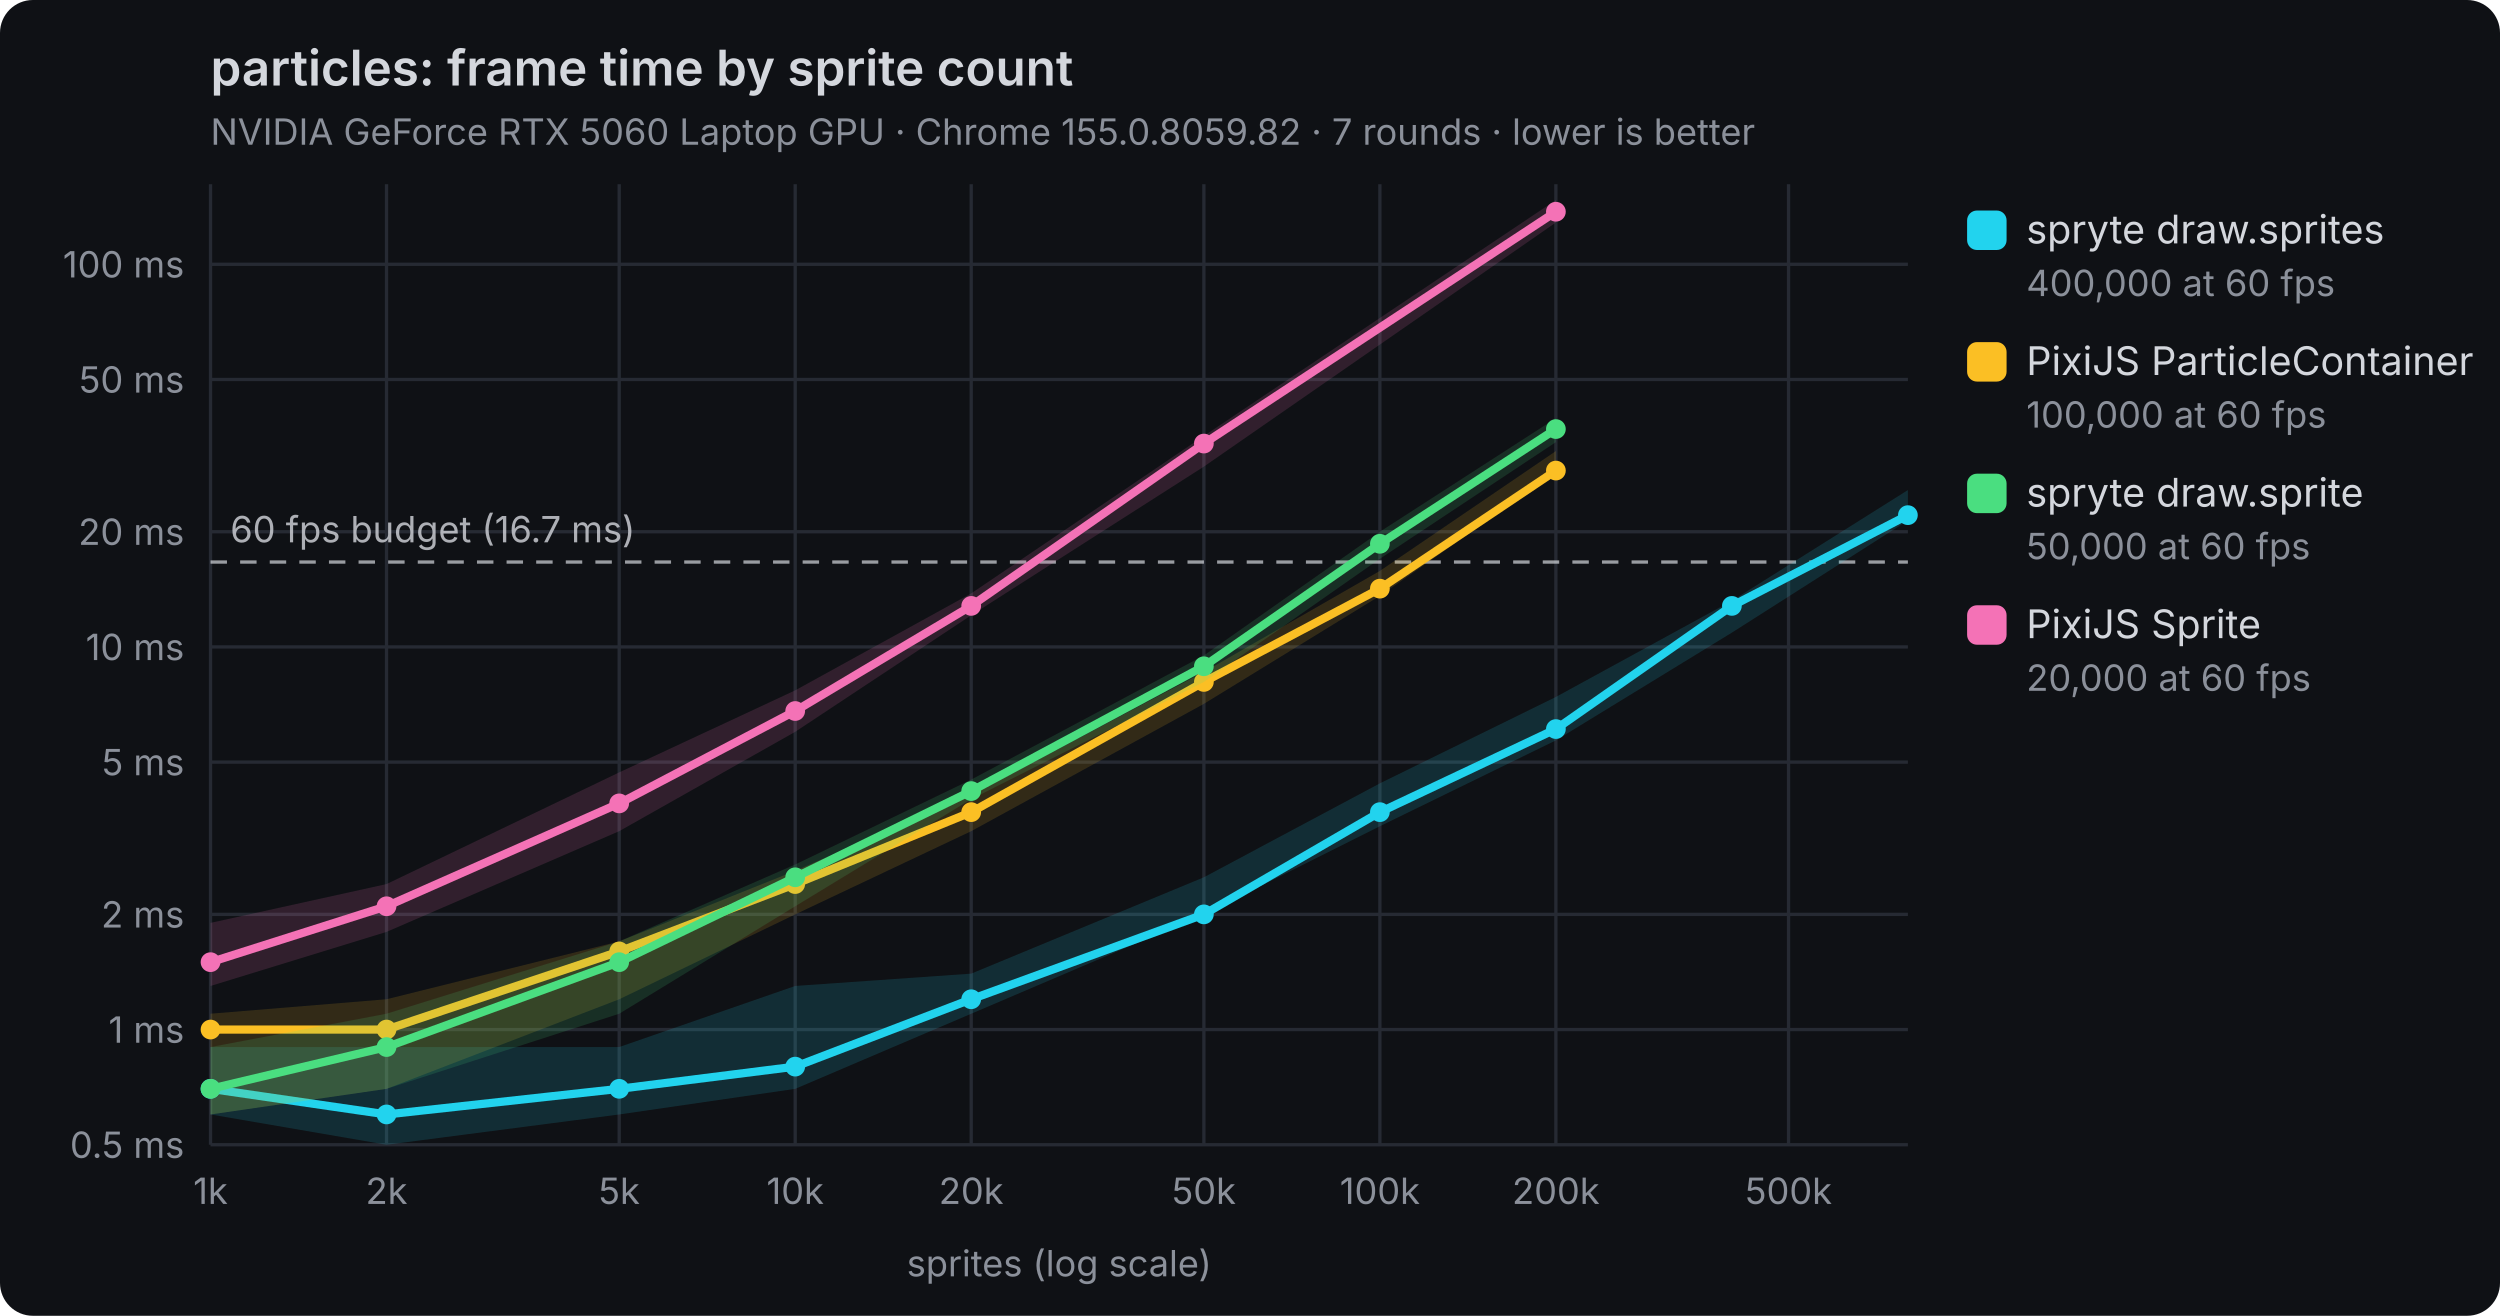
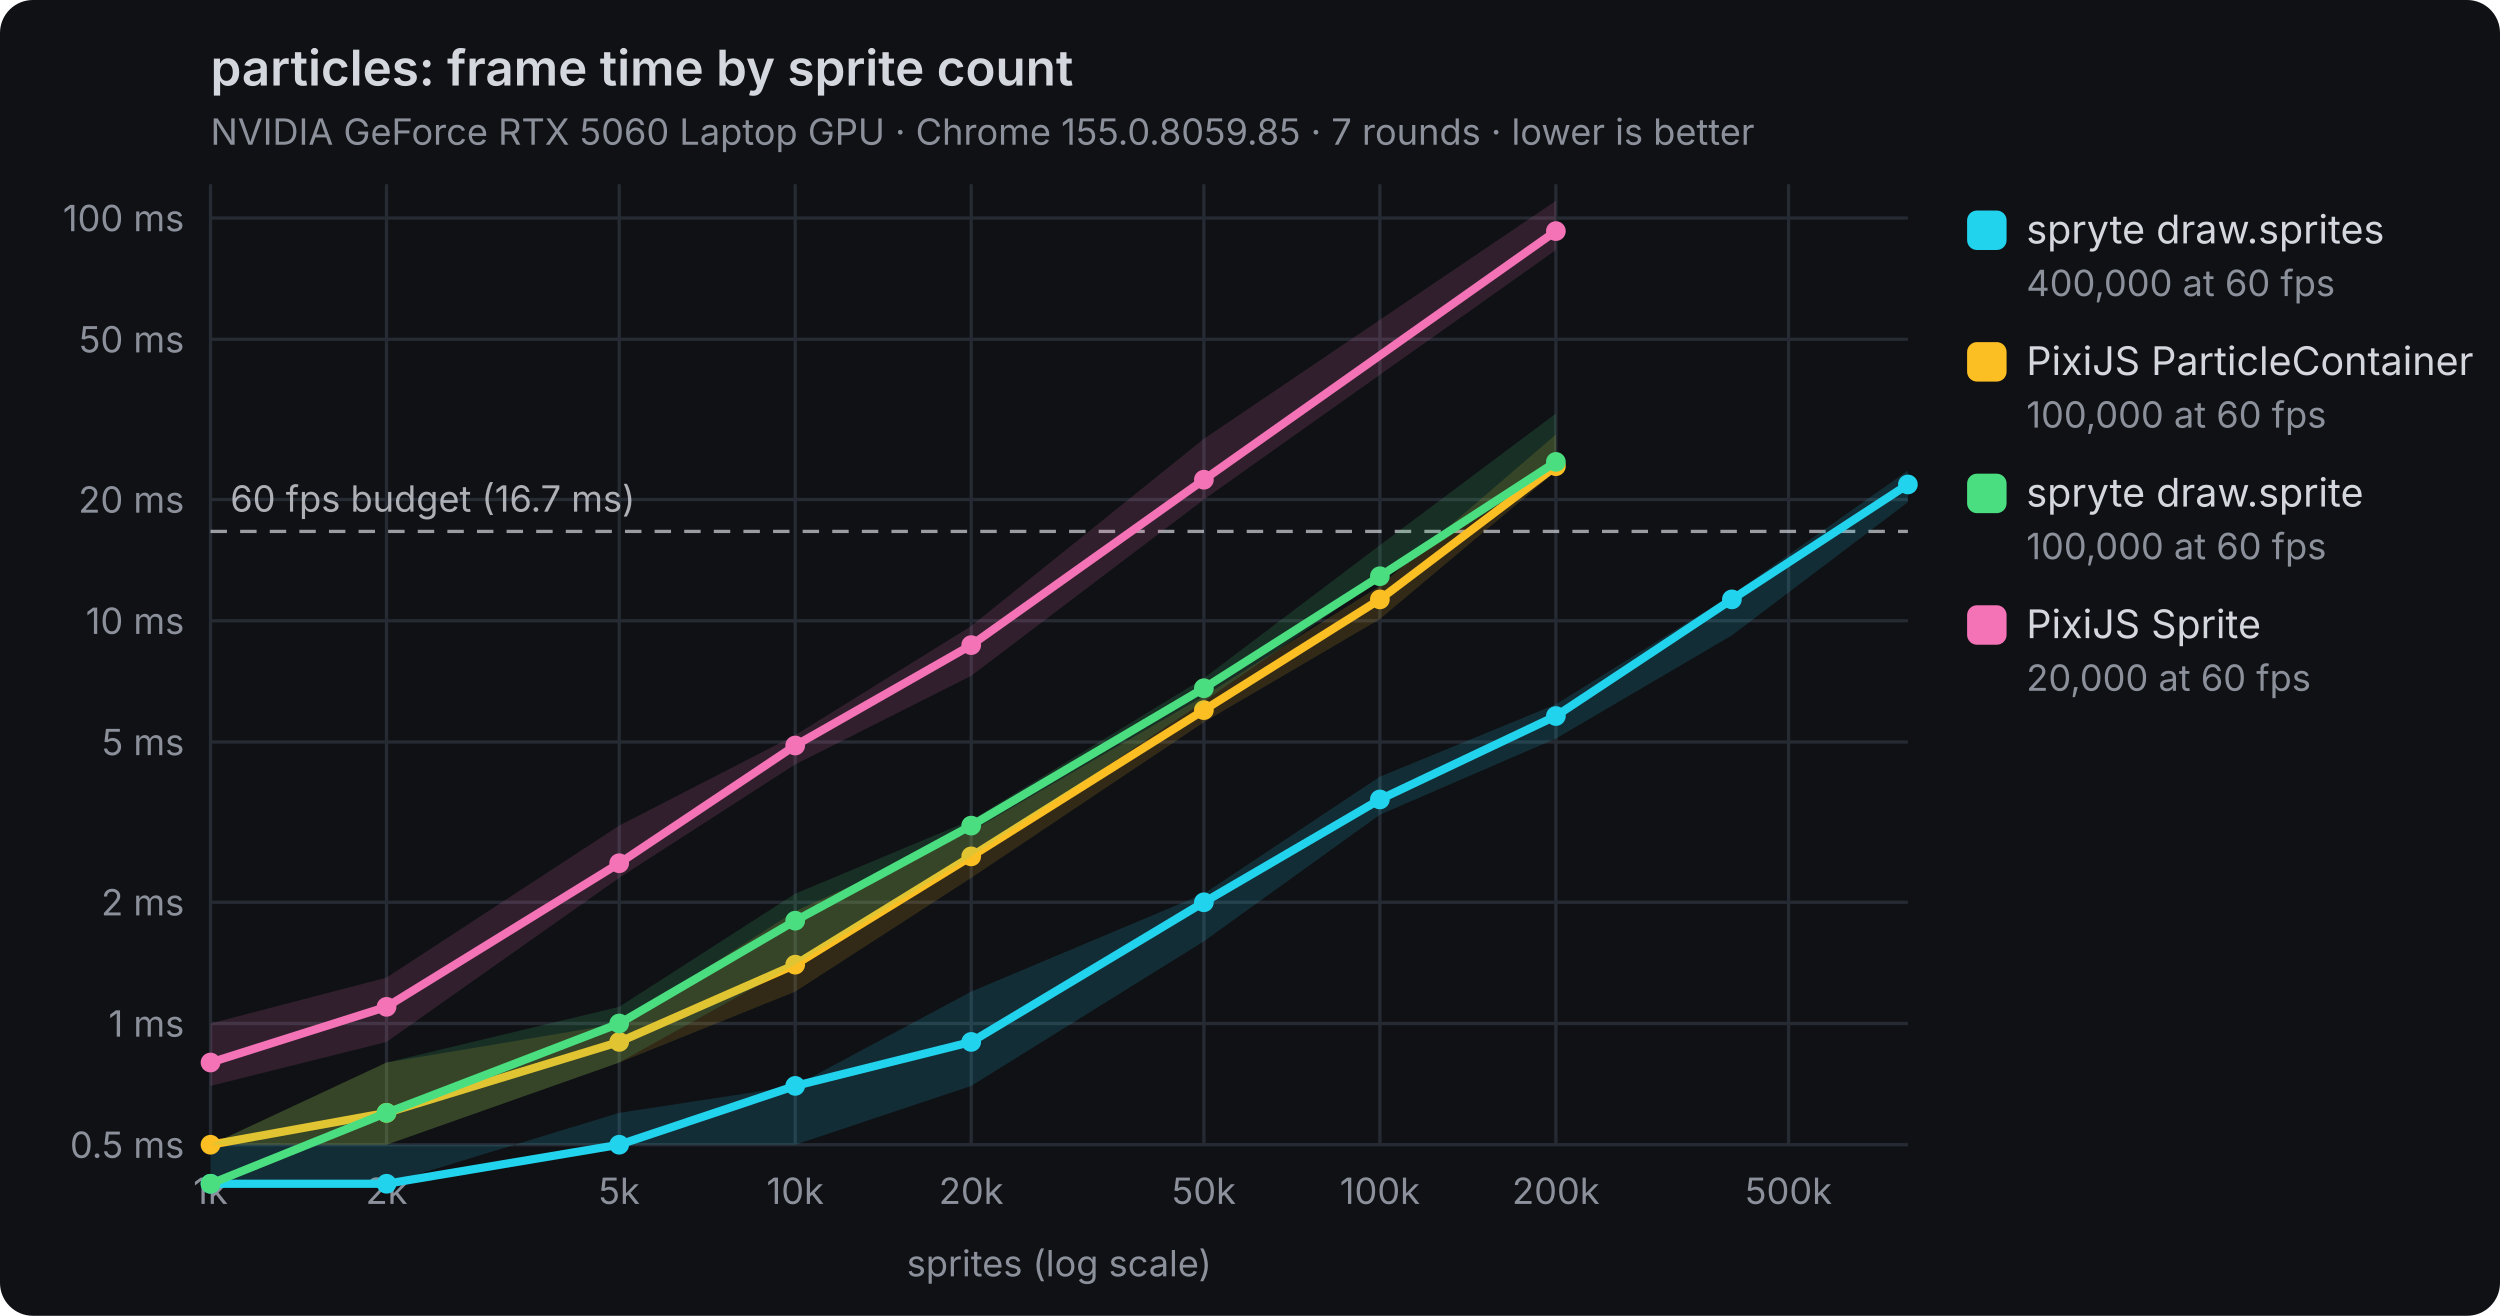
<svg xmlns="http://www.w3.org/2000/svg" viewBox="0 0 760 400" width="760" height="400" font-family="ui-sans-serif, system-ui, -apple-system, Segoe UI, sans-serif" role="img" aria-label="particles: frame time by count">
  <rect width="760" height="400" rx="10" fill="#0f1115" />
  <text x="64" y="26" fill="#d4d7dd" font-size="15" font-weight="600">particles: frame time by sprite count</text>
-   <text x="64" y="44" fill="#8b909a" font-size="11">NVIDIA GeForce RTX 5060 Laptop GPU · Chrome 155.0.8059.82 · 7 rounds · lower is better</text>
+   <text x="64" y="44" fill="#8b909a" font-size="11">NVIDIA GeForce RTX 5060 Laptop GPU · Chrome 155.0.8059.85 · 7 rounds · lower is better</text>
  <line x1="64" x2="580" y1="348" y2="348" stroke="#262a33" />
  <text x="56" y="352" fill="#8b909a" font-size="11" text-anchor="end">0.5 ms</text>
-   <line x1="64" x2="580" y1="312.984" y2="312.984" stroke="#262a33" />
-   <text x="56" y="316.984" fill="#8b909a" font-size="11" text-anchor="end">1 ms</text>
-   <line x1="64" x2="580" y1="277.969" y2="277.969" stroke="#262a33" />
-   <text x="56" y="281.969" fill="#8b909a" font-size="11" text-anchor="end">2 ms</text>
-   <line x1="64" x2="580" y1="231.681" y2="231.681" stroke="#262a33" />
-   <text x="56" y="235.681" fill="#8b909a" font-size="11" text-anchor="end">5 ms</text>
-   <line x1="64" x2="580" y1="196.665" y2="196.665" stroke="#262a33" />
-   <text x="56" y="200.665" fill="#8b909a" font-size="11" text-anchor="end">10 ms</text>
-   <line x1="64" x2="580" y1="161.649" y2="161.649" stroke="#262a33" />
-   <text x="56" y="165.649" fill="#8b909a" font-size="11" text-anchor="end">20 ms</text>
-   <line x1="64" x2="580" y1="115.361" y2="115.361" stroke="#262a33" />
-   <text x="56" y="119.361" fill="#8b909a" font-size="11" text-anchor="end">50 ms</text>
-   <line x1="64" x2="580" y1="80.346" y2="80.346" stroke="#262a33" />
-   <text x="56" y="84.346" fill="#8b909a" font-size="11" text-anchor="end">100 ms</text>
+   <line x1="64" x2="580" y1="311.144" y2="311.144" stroke="#262a33" />
+   <text x="56" y="315.144" fill="#8b909a" font-size="11" text-anchor="end">1 ms</text>
+   <line x1="64" x2="580" y1="274.289" y2="274.289" stroke="#262a33" />
+   <text x="56" y="278.289" fill="#8b909a" font-size="11" text-anchor="end">2 ms</text>
+   <line x1="64" x2="580" y1="225.568" y2="225.568" stroke="#262a33" />
+   <text x="56" y="229.568" fill="#8b909a" font-size="11" text-anchor="end">5 ms</text>
+   <line x1="64" x2="580" y1="188.712" y2="188.712" stroke="#262a33" />
+   <text x="56" y="192.712" fill="#8b909a" font-size="11" text-anchor="end">10 ms</text>
+   <line x1="64" x2="580" y1="151.857" y2="151.857" stroke="#262a33" />
+   <text x="56" y="155.857" fill="#8b909a" font-size="11" text-anchor="end">20 ms</text>
+   <line x1="64" x2="580" y1="103.136" y2="103.136" stroke="#262a33" />
+   <text x="56" y="107.136" fill="#8b909a" font-size="11" text-anchor="end">50 ms</text>
+   <line x1="64" x2="580" y1="66.28" y2="66.28" stroke="#262a33" />
+   <text x="56" y="70.28" fill="#8b909a" font-size="11" text-anchor="end">100 ms</text>
  <line x1="64" x2="64" y1="56" y2="348" stroke="#262a33" />
  <text x="64" y="366" fill="#8b909a" font-size="11" text-anchor="middle">1k</text>
  <line x1="117.506" x2="117.506" y1="56" y2="348" stroke="#262a33" />
  <text x="117.506" y="366" fill="#8b909a" font-size="11" text-anchor="middle">2k</text>
  <line x1="188.236" x2="188.236" y1="56" y2="348" stroke="#262a33" />
  <text x="188.236" y="366" fill="#8b909a" font-size="11" text-anchor="middle">5k</text>
  <line x1="241.742" x2="241.742" y1="56" y2="348" stroke="#262a33" />
  <text x="241.742" y="366" fill="#8b909a" font-size="11" text-anchor="middle">10k</text>
  <line x1="295.247" x2="295.247" y1="56" y2="348" stroke="#262a33" />
  <text x="295.247" y="366" fill="#8b909a" font-size="11" text-anchor="middle">20k</text>
  <line x1="365.978" x2="365.978" y1="56" y2="348" stroke="#262a33" />
  <text x="365.978" y="366" fill="#8b909a" font-size="11" text-anchor="middle">50k</text>
  <line x1="419.483" x2="419.483" y1="56" y2="348" stroke="#262a33" />
  <text x="419.483" y="366" fill="#8b909a" font-size="11" text-anchor="middle">100k</text>
  <line x1="472.989" x2="472.989" y1="56" y2="348" stroke="#262a33" />
  <text x="472.989" y="366" fill="#8b909a" font-size="11" text-anchor="middle">200k</text>
  <line x1="543.719" x2="543.719" y1="56" y2="348" stroke="#262a33" />
  <text x="543.719" y="366" fill="#8b909a" font-size="11" text-anchor="middle">500k</text>
  <text x="322" y="388" fill="#8b909a" font-size="11" text-anchor="middle">sprites (log scale)</text>
-   <line x1="64" x2="580" y1="170.86" y2="170.86" stroke="#d4d7dd" stroke-dasharray="5 4" opacity="0.7" />
-   <text x="70" y="164.86" fill="#d4d7dd" font-size="11" opacity="0.8">60 fps budget (16.7 ms)</text>
-   <polygon points="64,338.79 117.506,348 188.236,338.79 241.742,331.002 295.247,308.17 365.978,277.969 419.483,251.163 472.989,225.062 526.494,192.312 580,158.232 580,148.982 526.494,182.64 472.989,211.876 419.483,238.138 365.978,266.696 295.247,295.987 241.742,299.731 188.236,318.307 117.506,318.307 64,318.307" fill="#22d3ee" opacity="0.15" />
-   <polyline points="64,331.002 117.506,338.79 188.236,331.002 241.742,324.257 295.247,303.774 365.978,277.969 419.483,246.892 472.989,221.635 526.494,184.194 580,156.606" fill="none" stroke="#22d3ee" stroke-width="2.5" stroke-linejoin="round" />
-   <circle cx="64" cy="331.002" r="3" fill="#22d3ee" />
-   <circle cx="117.506" cy="338.79" r="3" fill="#22d3ee" />
-   <circle cx="188.236" cy="331.002" r="3" fill="#22d3ee" />
-   <circle cx="241.742" cy="324.257" r="3" fill="#22d3ee" />
-   <circle cx="295.247" cy="303.774" r="3" fill="#22d3ee" />
-   <circle cx="365.978" cy="277.969" r="3" fill="#22d3ee" />
-   <circle cx="419.483" cy="246.892" r="3" fill="#22d3ee" />
-   <circle cx="472.989" cy="221.635" r="3" fill="#22d3ee" />
-   <circle cx="526.494" cy="184.194" r="3" fill="#22d3ee" />
-   <circle cx="580" cy="156.606" r="3" fill="#22d3ee" />
-   <polygon points="64,338.79 117.506,331.002 188.236,303.774 241.742,277.969 295.247,252.671 365.978,213.967 419.483,181.132 472.989,143.758 472.989,137.123 419.483,173.557 365.978,204.284 295.247,241.706 241.742,264.715 188.236,286.179 117.506,303.774 64,308.17" fill="#fbbf24" opacity="0.15" />
-   <polyline points="64,312.984 117.506,312.984 188.236,289.241 241.742,268.758 295.247,246.892 365.978,207.31 419.483,178.951 472.989,143.054" fill="none" stroke="#fbbf24" stroke-width="2.5" stroke-linejoin="round" />
-   <circle cx="64" cy="312.984" r="3" fill="#fbbf24" />
-   <circle cx="117.506" cy="312.984" r="3" fill="#fbbf24" />
-   <circle cx="188.236" cy="289.241" r="3" fill="#fbbf24" />
-   <circle cx="241.742" cy="268.758" r="3" fill="#fbbf24" />
-   <circle cx="295.247" cy="246.892" r="3" fill="#fbbf24" />
-   <circle cx="365.978" cy="207.31" r="3" fill="#fbbf24" />
-   <circle cx="419.483" cy="178.951" r="3" fill="#fbbf24" />
-   <circle cx="472.989" cy="143.054" r="3" fill="#fbbf24" />
-   <polygon points="64,338.79 117.506,331.002 188.236,308.17 241.742,275.504 295.247,242.953 365.978,207.31 419.483,169.859 472.989,134.4 472.989,127.142 419.483,161.649 365.978,199.256 295.247,237.003 241.742,262.808 188.236,286.179 117.506,308.17 64,318.307" fill="#4ade80" opacity="0.15" />
-   <polyline points="64,331.002 117.506,318.307 188.236,292.502 241.742,266.696 295.247,240.488 365.978,202.552 419.483,165.315 472.989,130.436" fill="none" stroke="#4ade80" stroke-width="2.5" stroke-linejoin="round" />
-   <circle cx="64" cy="331.002" r="3" fill="#4ade80" />
-   <circle cx="117.506" cy="318.307" r="3" fill="#4ade80" />
-   <circle cx="188.236" cy="292.502" r="3" fill="#4ade80" />
-   <circle cx="241.742" cy="266.696" r="3" fill="#4ade80" />
-   <circle cx="295.247" cy="240.488" r="3" fill="#4ade80" />
-   <circle cx="365.978" cy="202.552" r="3" fill="#4ade80" />
-   <circle cx="419.483" cy="165.315" r="3" fill="#4ade80" />
-   <circle cx="472.989" cy="130.436" r="3" fill="#4ade80" />
-   <polygon points="64,299.731 117.506,283.291 188.236,252.671 241.742,222.47 295.247,187.036 365.978,141.845 472.989,67.639 472.989,60.815 365.978,132.521 295.247,180.394 241.742,209.868 188.236,234.806 117.506,268.758 64,280.56" fill="#f472b6" opacity="0.15" />
-   <polyline points="64,292.502 117.506,275.504 188.236,244.232 241.742,216.147 295.247,184.194 365.978,134.844 472.989,64.369" fill="none" stroke="#f472b6" stroke-width="2.5" stroke-linejoin="round" />
-   <circle cx="64" cy="292.502" r="3" fill="#f472b6" />
-   <circle cx="117.506" cy="275.504" r="3" fill="#f472b6" />
-   <circle cx="188.236" cy="244.232" r="3" fill="#f472b6" />
-   <circle cx="241.742" cy="216.147" r="3" fill="#f472b6" />
-   <circle cx="295.247" cy="184.194" r="3" fill="#f472b6" />
-   <circle cx="365.978" cy="134.844" r="3" fill="#f472b6" />
-   <circle cx="472.989" cy="64.369" r="3" fill="#f472b6" />
+   <line x1="64" x2="580" y1="161.551" y2="161.551" stroke="#d4d7dd" stroke-dasharray="5 4" opacity="0.7" />
+   <text x="70" y="155.551" fill="#d4d7dd" font-size="11" opacity="0.8">60 fps budget (16.7 ms)</text>
+   <polygon points="64,348 117.506,348 188.236,348 241.742,348 295.247,330.109 365.978,286.153 419.483,247.662 472.989,224.515 526.494,193.146 580,152.66 580,143.056 526.494,180.821 472.989,214.13 419.483,236.12 365.978,271.694 295.247,301.45 241.742,330.109 188.236,338.306 117.506,359.865 64,359.865" fill="#22d3ee" opacity="0.15" />
+   <polyline points="64,359.865 117.506,359.865 188.236,348 241.742,330.109 295.247,316.746 365.978,274.289 419.483,243.035 472.989,217.676 526.494,182.214 580,147.274" fill="none" stroke="#22d3ee" stroke-width="2.5" stroke-linejoin="round" />
+   <circle cx="64" cy="359.865" r="3" fill="#22d3ee" />
+   <circle cx="117.506" cy="359.865" r="3" fill="#22d3ee" />
+   <circle cx="188.236" cy="348" r="3" fill="#22d3ee" />
+   <circle cx="241.742" cy="330.109" r="3" fill="#22d3ee" />
+   <circle cx="295.247" cy="316.746" r="3" fill="#22d3ee" />
+   <circle cx="365.978" cy="274.289" r="3" fill="#22d3ee" />
+   <circle cx="419.483" cy="243.035" r="3" fill="#22d3ee" />
+   <circle cx="472.989" cy="217.676" r="3" fill="#22d3ee" />
+   <circle cx="526.494" cy="182.214" r="3" fill="#22d3ee" />
+   <circle cx="580" cy="147.274" r="3" fill="#22d3ee" />
+   <polygon points="64,348 117.506,348 188.236,323.009 241.742,301.45 295.247,266.857 365.978,219.542 419.483,188.183 472.989,143.282 472.989,132.1 419.483,178.139 365.978,211.618 295.247,252.729 241.742,277.016 188.236,311.144 117.506,323.009 64,348" fill="#fbbf24" opacity="0.15" />
+   <polyline points="64,348 117.506,338.306 188.236,316.746 241.742,293.254 295.247,260.338 365.978,215.874 419.483,182.214 472.989,141.721" fill="none" stroke="#fbbf24" stroke-width="2.5" stroke-linejoin="round" />
+   <circle cx="64" cy="348" r="3" fill="#fbbf24" />
+   <circle cx="117.506" cy="338.306" r="3" fill="#fbbf24" />
+   <circle cx="188.236" cy="316.746" r="3" fill="#fbbf24" />
+   <circle cx="241.742" cy="293.254" r="3" fill="#fbbf24" />
+   <circle cx="295.247" cy="260.338" r="3" fill="#fbbf24" />
+   <circle cx="365.978" cy="215.874" r="3" fill="#fbbf24" />
+   <circle cx="419.483" cy="182.214" r="3" fill="#fbbf24" />
+   <circle cx="472.989" cy="141.721" r="3" fill="#fbbf24" />
+   <polygon points="64,348 117.506,348 188.236,323.009 241.742,293.254 295.247,260.338 365.978,213.279 419.483,176.003 472.989,141.066 472.989,125.715 419.483,165.754 365.978,206.179 295.247,249.298 241.742,271.694 188.236,306.077 117.506,323.009 64,348" fill="#4ade80" opacity="0.15" />
+   <polyline points="64,359.865 117.506,338.306 188.236,311.144 241.742,279.891 295.247,250.986 365.978,209.219 419.483,175.173 472.989,140.419" fill="none" stroke="#4ade80" stroke-width="2.5" stroke-linejoin="round" />
+   <circle cx="64" cy="359.865" r="3" fill="#4ade80" />
+   <circle cx="117.506" cy="338.306" r="3" fill="#4ade80" />
+   <circle cx="188.236" cy="311.144" r="3" fill="#4ade80" />
+   <circle cx="241.742" cy="279.891" r="3" fill="#4ade80" />
+   <circle cx="295.247" cy="250.986" r="3" fill="#4ade80" />
+   <circle cx="365.978" cy="209.219" r="3" fill="#4ade80" />
+   <circle cx="419.483" cy="175.173" r="3" fill="#4ade80" />
+   <circle cx="472.989" cy="140.419" r="3" fill="#4ade80" />
+   <polygon points="64,330.109 117.506,316.746 188.236,266.857 241.742,232.365 295.247,205.446 365.978,151.857 472.989,75.996 472.989,61.068 365.978,133.399 295.247,190.332 241.742,223.483 188.236,250.986 117.506,297.194 64,311.144" fill="#f472b6" opacity="0.15" />
+   <polyline points="64,323.009 117.506,306.077 188.236,262.424 241.742,226.642 295.247,196.117 365.978,145.831 472.989,70.254" fill="none" stroke="#f472b6" stroke-width="2.5" stroke-linejoin="round" />
+   <circle cx="64" cy="323.009" r="3" fill="#f472b6" />
+   <circle cx="117.506" cy="306.077" r="3" fill="#f472b6" />
+   <circle cx="188.236" cy="262.424" r="3" fill="#f472b6" />
+   <circle cx="241.742" cy="226.642" r="3" fill="#f472b6" />
+   <circle cx="295.247" cy="196.117" r="3" fill="#f472b6" />
+   <circle cx="365.978" cy="145.831" r="3" fill="#f472b6" />
+   <circle cx="472.989" cy="70.254" r="3" fill="#f472b6" />
  <rect x="598" y="64" width="12" height="12" rx="3" fill="#22d3ee" />
  <text x="616" y="74" fill="#d4d7dd" font-size="12">spryte draw.sprites</text>
  <text x="616" y="90" fill="#8b909a" font-size="11">400,000 at 60 fps</text>
  <rect x="598" y="104" width="12" height="12" rx="3" fill="#fbbf24" />
  <text x="616" y="114" fill="#d4d7dd" font-size="12">PixiJS ParticleContainer</text>
  <text x="616" y="130" fill="#8b909a" font-size="11">100,000 at 60 fps</text>
  <rect x="598" y="144" width="12" height="12" rx="3" fill="#4ade80" />
  <text x="616" y="154" fill="#d4d7dd" font-size="12">spryte draw.sprite</text>
-   <text x="616" y="170" fill="#8b909a" font-size="11">50,000 at 60 fps</text>
+   <text x="616" y="170" fill="#8b909a" font-size="11">100,000 at 60 fps</text>
  <rect x="598" y="184" width="12" height="12" rx="3" fill="#f472b6" />
  <text x="616" y="194" fill="#d4d7dd" font-size="12">PixiJS Sprite</text>
  <text x="616" y="210" fill="#8b909a" font-size="11">20,000 at 60 fps</text>
</svg>
